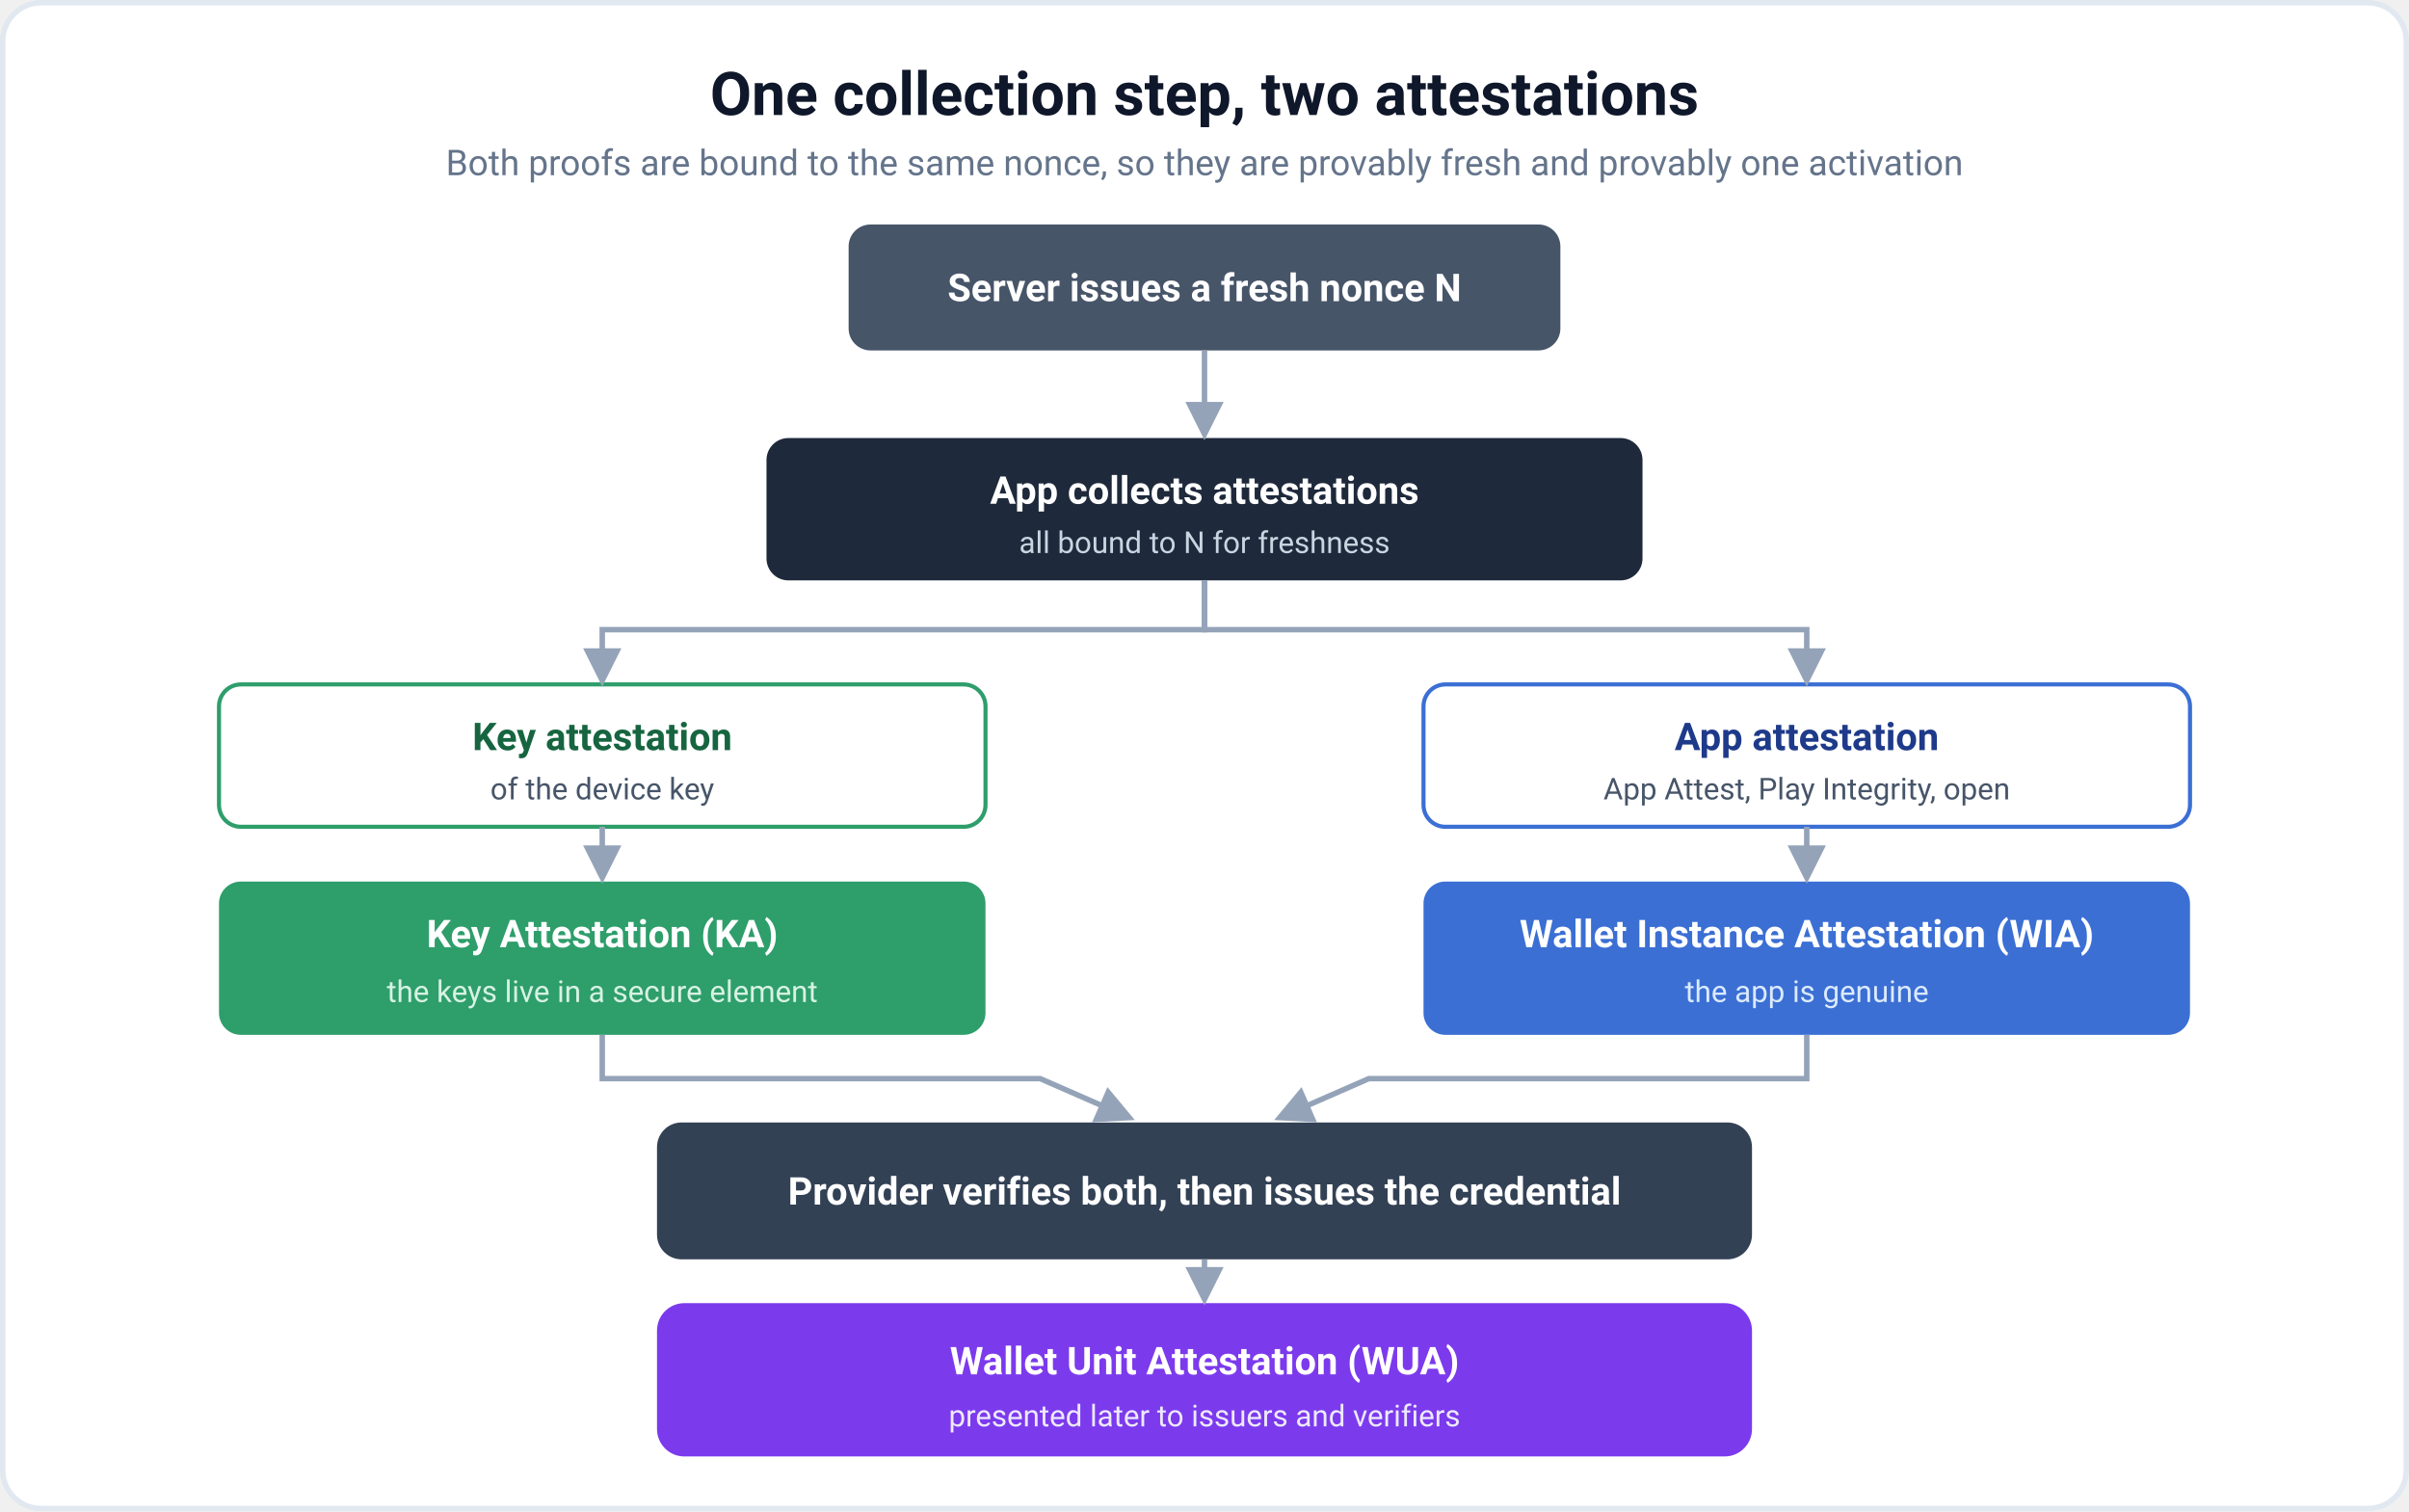
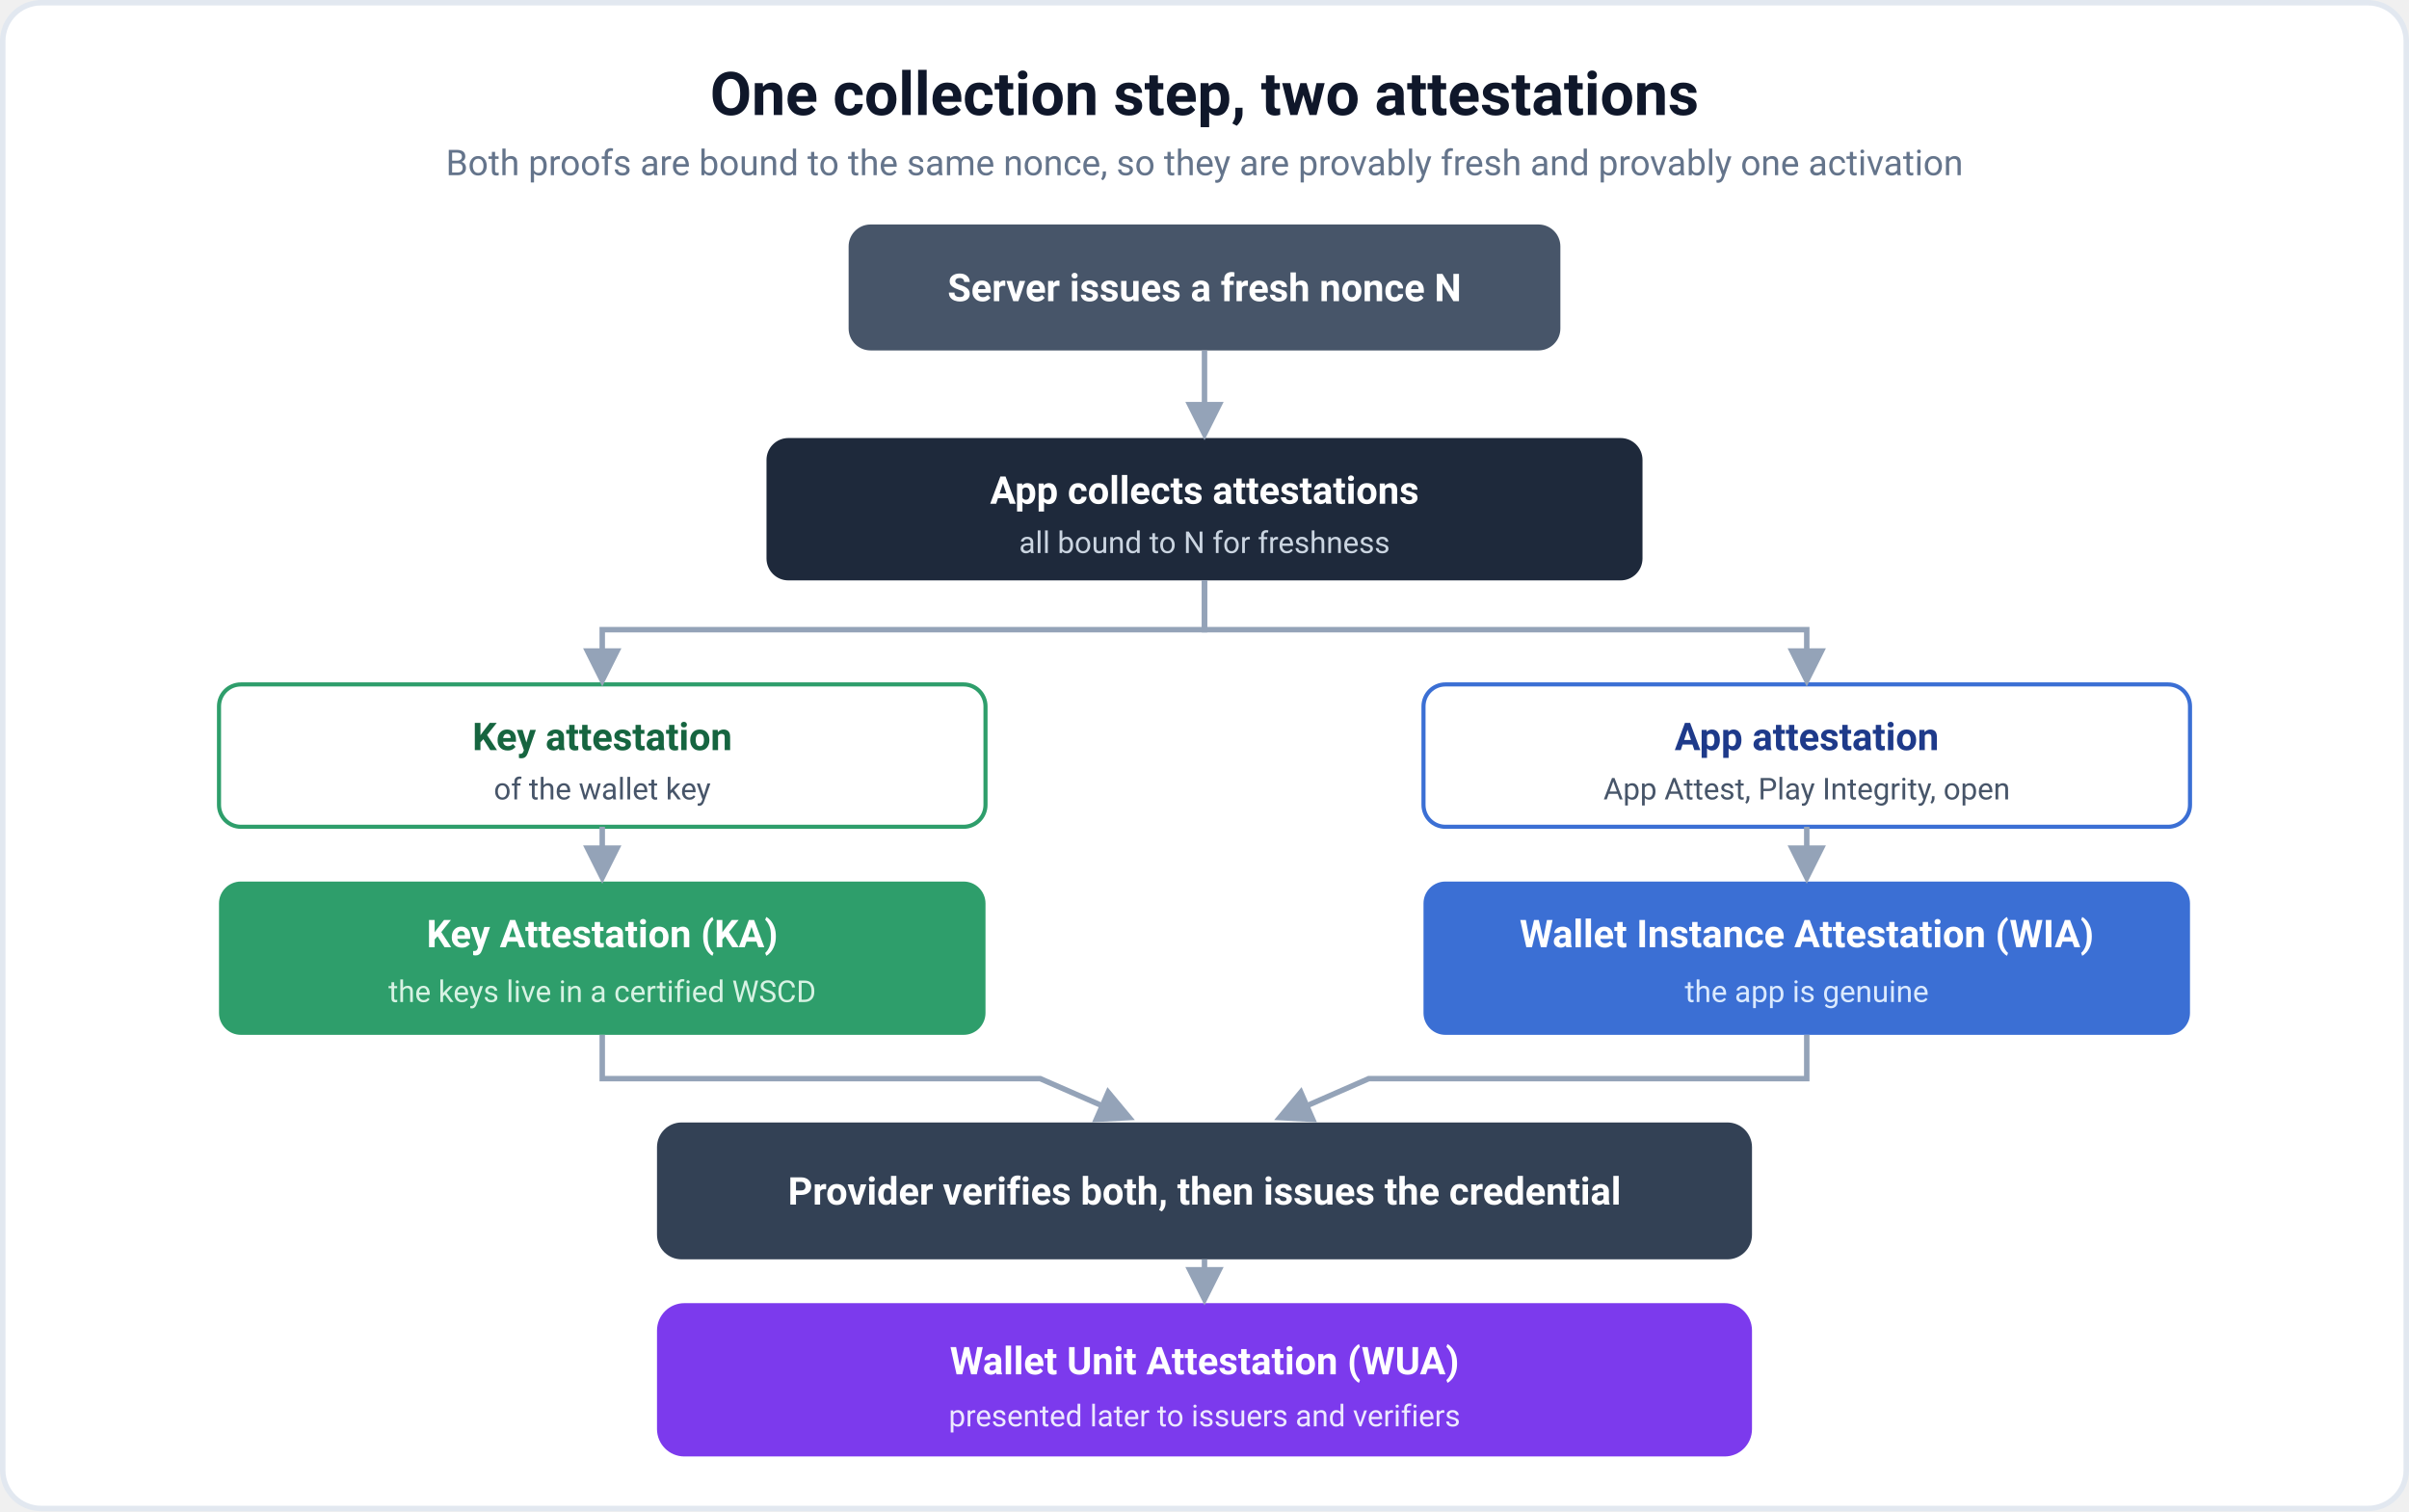
<svg xmlns="http://www.w3.org/2000/svg" viewBox="0 0 880 552" font-family="system-ui, -apple-system, 'Segoe UI', Roboto, sans-serif">
  <defs>
    <marker id="arrow3" viewBox="0 0 10 10" refX="8" refY="5" markerWidth="7" markerHeight="7" orient="auto-start-reverse">
      <path d="M0 0 L10 5 L0 10 z" fill="#94a3b8" />
    </marker>
  </defs>
  <rect x="1" y="1" width="878" height="550" rx="14" fill="#ffffff" stroke="#e2e8f0" stroke-width="2" />
  <text x="440" y="42" text-anchor="middle" font-size="22" font-weight="700" fill="#0f172a">One collection step, two attestations</text>
  <text x="440" y="64" text-anchor="middle" font-size="13" fill="#64748b">Both proofs are bound to the same nonce, so they are provably fresh and provably one activation</text>
  <rect x="310" y="82" width="260" height="46" rx="8" fill="#475569" />
  <text x="440" y="110" text-anchor="middle" font-size="14" font-weight="600" fill="#ffffff">Server issues a fresh nonce N</text>
  <rect x="280" y="160" width="320" height="52" rx="8" fill="#1e293b" />
  <text x="440" y="184" text-anchor="middle" font-size="14" font-weight="700" fill="#ffffff">App collects attestations</text>
  <text x="440" y="202" text-anchor="middle" font-size="11" fill="#cbd5e1">all bound to N for freshness</text>
  <rect x="80" y="250" width="280" height="52" rx="8" fill="#ffffff" stroke="#2e9e6b" stroke-width="1.5" />
  <text x="220" y="274" text-anchor="middle" font-size="14" font-weight="600" fill="#166540">Key attestation</text>
-   <text x="220" y="292" text-anchor="middle" font-size="11" fill="#475569">of the device key</text>
+   <text x="220" y="292" text-anchor="middle" font-size="11" fill="#475569">of the wallet key</text>
  <rect x="80" y="322" width="280" height="56" rx="8" fill="#2e9e6b" />
  <text x="220" y="346" text-anchor="middle" font-size="14" font-weight="700" fill="#ffffff">Key Attestation (KA)</text>
-   <text x="220" y="366" text-anchor="middle" font-size="11" fill="#d7f2e3">the keys live in a secure element</text>
+   <text x="220" y="366" text-anchor="middle" font-size="11" fill="#d7f2e3">the keys live in a certified WSCD</text>
  <rect x="520" y="250" width="280" height="52" rx="8" fill="#ffffff" stroke="#3b6fd4" stroke-width="1.5" />
  <text x="660" y="274" text-anchor="middle" font-size="14" font-weight="600" fill="#1e3a8a">App attestation</text>
  <text x="660" y="292" text-anchor="middle" font-size="11" fill="#475569">App Attest, Play Integrity, open</text>
  <rect x="520" y="322" width="280" height="56" rx="8" fill="#3b6fd4" />
  <text x="660" y="346" text-anchor="middle" font-size="14" font-weight="700" fill="#ffffff">Wallet Instance Attestation (WIA)</text>
  <text x="660" y="366" text-anchor="middle" font-size="11" fill="#dbeafe">the app is genuine</text>
  <rect x="240" y="410" width="400" height="50" rx="9" fill="#334155" />
  <text x="440" y="440" text-anchor="middle" font-size="14" font-weight="600" fill="#ffffff">Provider verifies both, then issues the credential</text>
  <rect x="240" y="476" width="400" height="56" rx="10" fill="#7c3aed" />
  <text x="440" y="502" text-anchor="middle" font-size="14" font-weight="700" fill="#ffffff">Wallet Unit Attestation (WUA)</text>
  <text x="440" y="521" text-anchor="middle" font-size="11" fill="#ede9fe">presented later to issuers and verifiers</text>
  <line x1="440" y1="128" x2="440" y2="158" stroke="#94a3b8" stroke-width="2" marker-end="url(#arrow3)" />
  <path d="M440 212 L440 230 L220 230 L220 248" fill="none" stroke="#94a3b8" stroke-width="2" marker-end="url(#arrow3)" />
  <path d="M440 212 L440 230 L660 230 L660 248" fill="none" stroke="#94a3b8" stroke-width="2" marker-end="url(#arrow3)" />
  <line x1="220" y1="302" x2="220" y2="320" stroke="#94a3b8" stroke-width="2" marker-end="url(#arrow3)" />
  <line x1="660" y1="302" x2="660" y2="320" stroke="#94a3b8" stroke-width="2" marker-end="url(#arrow3)" />
  <path d="M220 378 L220 394 L380 394 L412 408" fill="none" stroke="#94a3b8" stroke-width="2" marker-end="url(#arrow3)" />
  <path d="M660 378 L660 394 L500 394 L468 408" fill="none" stroke="#94a3b8" stroke-width="2" marker-end="url(#arrow3)" />
  <line x1="440" y1="460" x2="440" y2="474" stroke="#94a3b8" stroke-width="2" marker-end="url(#arrow3)" />
</svg>
